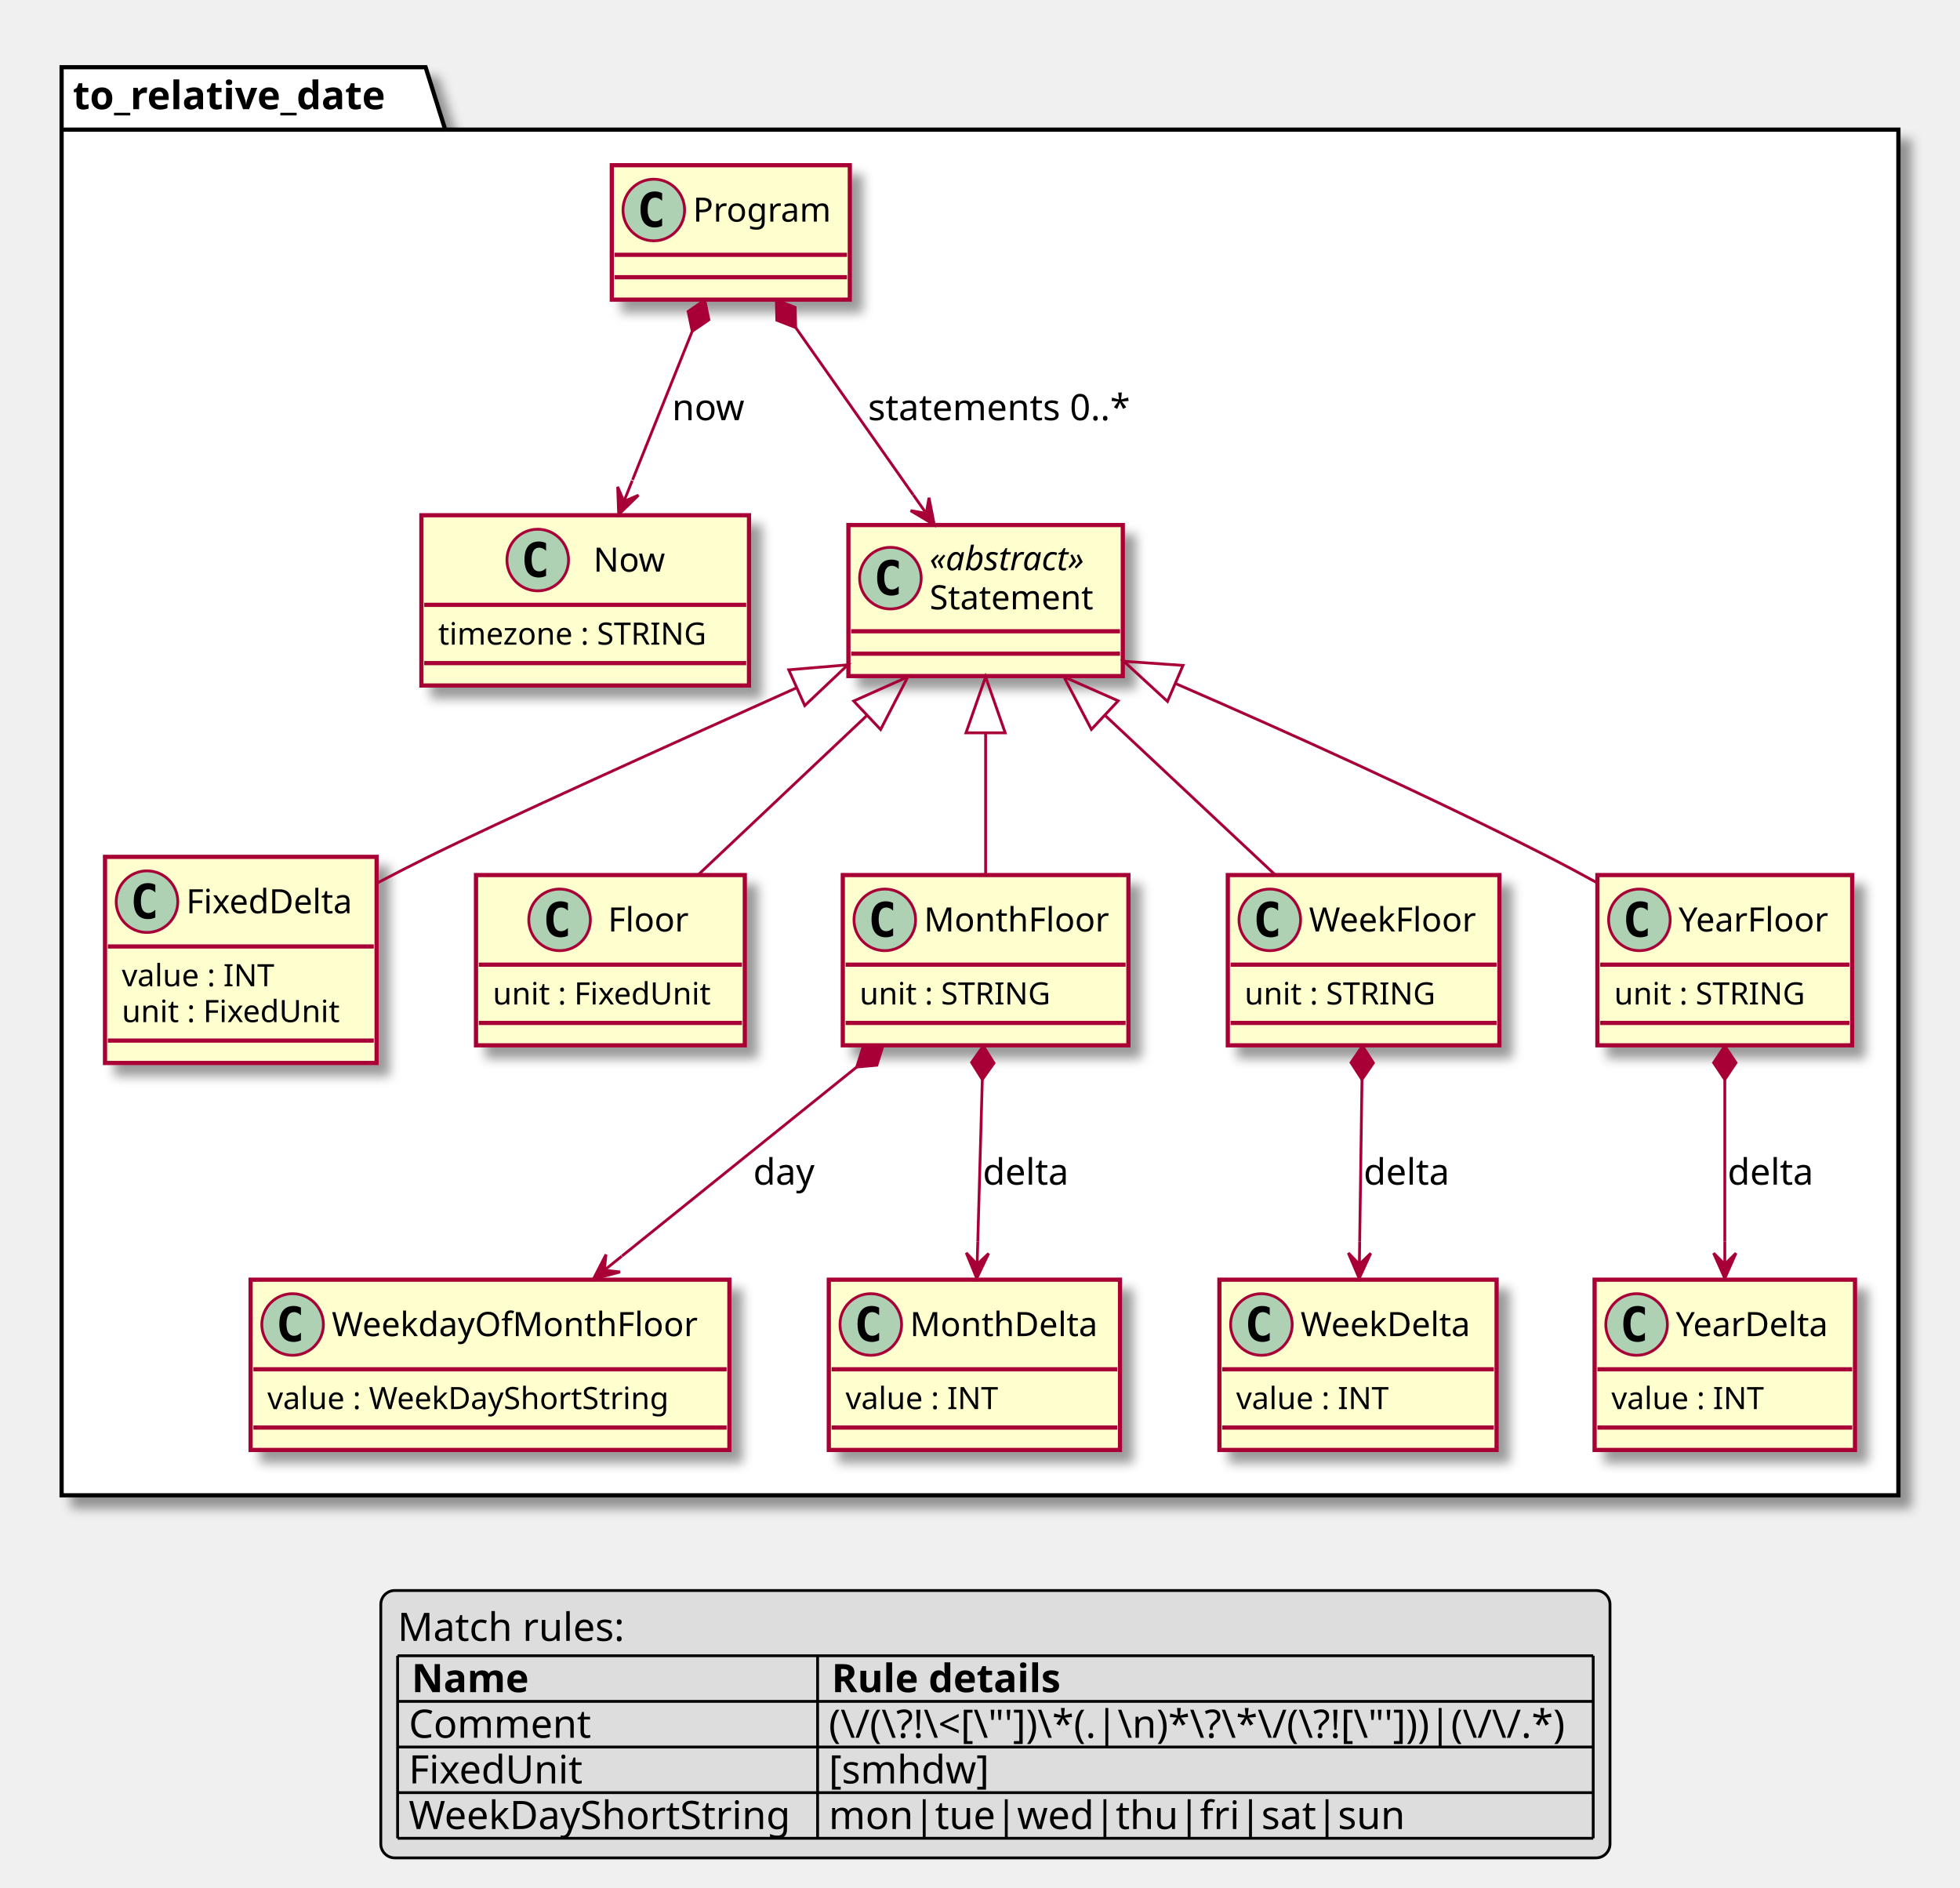
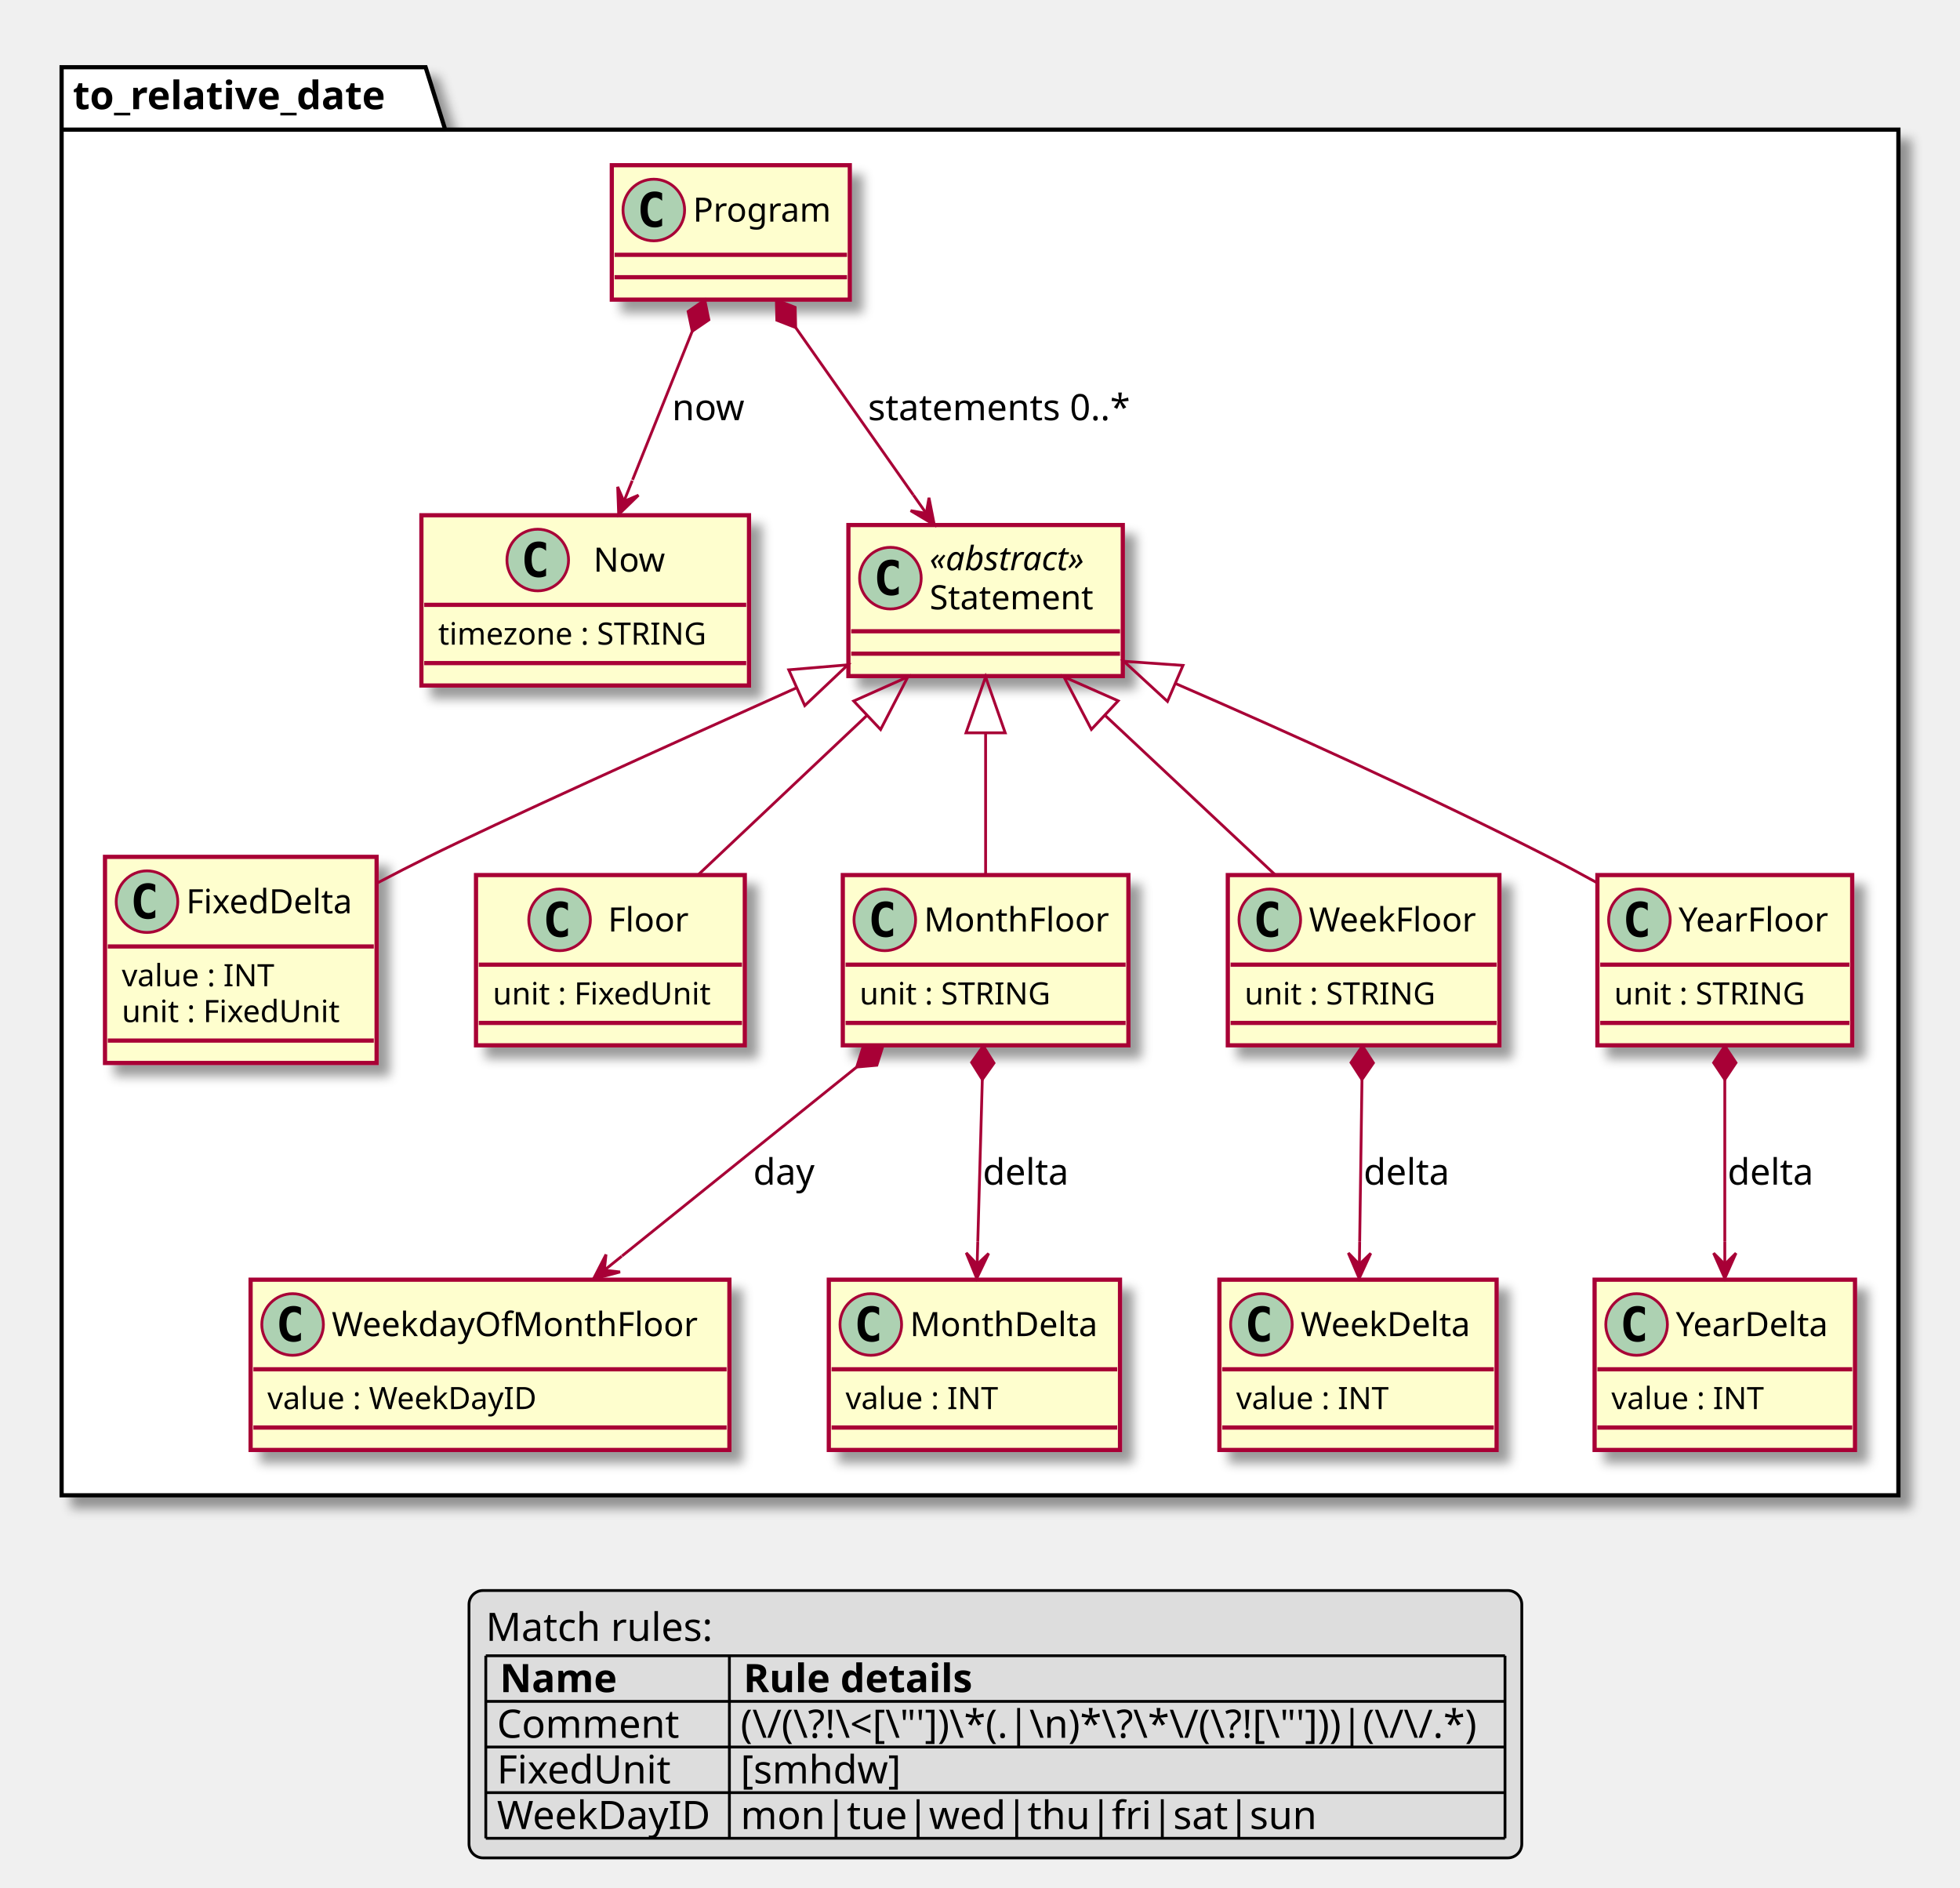
<svg xmlns="http://www.w3.org/2000/svg" contentScriptType="application/ecmascript" contentStyleType="text/css" height="674px" preserveAspectRatio="none" style="width:700px;height:674px;" version="1.1" viewBox="0 0 700 674" width="700px" zoomAndPan="magnify">
  <defs>
-     <filter height="300%" id="f4kjyq0b2dpdm" width="300%" x="-1" y="-1">
+     <filter height="300%" id="fpkx2d56gp90y" width="300%" x="-1" y="-1">
      <feGaussianBlur result="blurOut" stdDeviation="2.0" />
      <feColorMatrix in="blurOut" result="blurOut2" type="matrix" values="0 0 0 0 0 0 0 0 0 0 0 0 0 0 0 0 0 0 .4 0" />
      <feOffset dx="4.0" dy="4.0" in="blurOut2" result="blurOut3" />
      <feBlend in="SourceGraphic" in2="blurOut3" mode="normal" />
    </filter>
  </defs>
  <g>
-     <polygon fill="#FFFFFF" filter="url(#f4kjyq0b2dpdm)" points="22,24,152,24,159,46.297,678,46.297,678,534,22,534,22,24" style="stroke: #000000; stroke-width: 1.5;" />
+     <polygon fill="#FFFFFF" filter="url(#fpkx2d56gp90y)" points="22,24,152,24,159,46.297,678,46.297,678,534,22,534,22,24" style="stroke: #000000; stroke-width: 1.5;" />
    <line style="stroke: #000000; stroke-width: 1.5;" x1="22" x2="159" y1="46.297" y2="46.297" />
    <text fill="#000000" font-family="sans-serif" font-size="14" font-weight="bold" lengthAdjust="spacingAndGlyphs" textLength="124" x="26" y="38.995">to_relative_date</text>
-     <rect fill="#FEFECE" filter="url(#f4kjyq0b2dpdm)" height="48" id="to_relative_date.Program" style="stroke: #A80036; stroke-width: 1.5;" width="85" x="218.5" y="59" />
+     <rect fill="#FEFECE" filter="url(#fpkx2d56gp90y)" height="48" id="to_relative_date.Program" style="stroke: #A80036; stroke-width: 1.5;" width="85" x="218.5" y="59" />
    <ellipse cx="233.5" cy="75" fill="#ADD1B2" rx="11" ry="11" style="stroke: #A80036; stroke-width: 1.0;" />
    <path d="M236.469,80.641 Q235.891,80.938 235.25,81.078 Q234.609,81.234 233.906,81.234 Q231.406,81.234 230.078,79.594 Q228.766,77.938 228.766,74.812 Q228.766,71.688 230.078,70.031 Q231.406,68.375 233.906,68.375 Q234.609,68.375 235.25,68.531 Q235.906,68.688 236.469,68.984 L236.469,71.703 Q235.844,71.125 235.25,70.859 Q234.656,70.578 234.031,70.578 Q232.688,70.578 232,71.656 Q231.312,72.719 231.312,74.812 Q231.312,76.906 232,77.984 Q232.688,79.047 234.031,79.047 Q234.656,79.047 235.25,78.781 Q235.844,78.5 236.469,77.922 L236.469,80.641 Z " />
    <text fill="#000000" font-family="sans-serif" font-size="12" lengthAdjust="spacingAndGlyphs" textLength="53" x="247.5" y="79.154">Program</text>
    <line style="stroke: #A80036; stroke-width: 1.5;" x1="219.5" x2="302.5" y1="91" y2="91" />
    <line style="stroke: #A80036; stroke-width: 1.5;" x1="219.5" x2="302.5" y1="99" y2="99" />
-     <rect fill="#FEFECE" filter="url(#f4kjyq0b2dpdm)" height="60.805" id="to_relative_date.Now" style="stroke: #A80036; stroke-width: 1.5;" width="117" x="150.5" y="184" />
+     <rect fill="#FEFECE" filter="url(#fpkx2d56gp90y)" height="60.805" id="to_relative_date.Now" style="stroke: #A80036; stroke-width: 1.5;" width="117" x="150.5" y="184" />
    <ellipse cx="192.05" cy="200" fill="#ADD1B2" rx="11" ry="11" style="stroke: #A80036; stroke-width: 1.0;" />
    <path d="M195.019,205.641 Q194.441,205.938 193.8,206.078 Q193.159,206.234 192.456,206.234 Q189.956,206.234 188.628,204.594 Q187.316,202.938 187.316,199.812 Q187.316,196.688 188.628,195.031 Q189.956,193.375 192.456,193.375 Q193.159,193.375 193.8,193.531 Q194.456,193.688 195.019,193.984 L195.019,196.703 Q194.394,196.125 193.8,195.859 Q193.206,195.578 192.581,195.578 Q191.238,195.578 190.55,196.656 Q189.863,197.719 189.863,199.812 Q189.863,201.906 190.55,202.984 Q191.238,204.047 192.581,204.047 Q193.206,204.047 193.8,203.781 Q194.394,203.5 195.019,202.922 L195.019,205.641 Z " />
    <text fill="#000000" font-family="sans-serif" font-size="12" lengthAdjust="spacingAndGlyphs" textLength="26" x="211.95" y="204.154">Now</text>
    <line style="stroke: #A80036; stroke-width: 1.5;" x1="151.5" x2="266.5" y1="216" y2="216" />
    <text fill="#000000" font-family="sans-serif" font-size="11" lengthAdjust="spacingAndGlyphs" textLength="105" x="156.5" y="230.21">timezone : STRING</text>
    <line style="stroke: #A80036; stroke-width: 1.5;" x1="151.5" x2="266.5" y1="236.805" y2="236.805" />
-     <rect fill="#FEFECE" filter="url(#f4kjyq0b2dpdm)" height="53.938" id="to_relative_date.Statement" style="stroke: #A80036; stroke-width: 1.5;" width="98" x="303" y="187.5" />
+     <rect fill="#FEFECE" filter="url(#fpkx2d56gp90y)" height="53.938" id="to_relative_date.Statement" style="stroke: #A80036; stroke-width: 1.5;" width="98" x="303" y="187.5" />
    <ellipse cx="318" cy="206.469" fill="#ADD1B2" rx="11" ry="11" style="stroke: #A80036; stroke-width: 1.0;" />
    <path d="M320.969,212.109 Q320.391,212.406 319.75,212.547 Q319.109,212.703 318.406,212.703 Q315.906,212.703 314.578,211.062 Q313.266,209.406 313.266,206.281 Q313.266,203.156 314.578,201.5 Q315.906,199.844 318.406,199.844 Q319.109,199.844 319.75,200 Q320.406,200.156 320.969,200.453 L320.969,203.172 Q320.344,202.594 319.75,202.328 Q319.156,202.047 318.531,202.047 Q317.188,202.047 316.5,203.125 Q315.812,204.188 315.812,206.281 Q315.812,208.375 316.5,209.453 Q317.188,210.516 318.531,210.516 Q319.156,210.516 319.75,210.25 Q320.344,209.969 320.969,209.391 L320.969,212.109 Z " />
    <text fill="#000000" font-family="sans-serif" font-size="12" font-style="italic" lengthAdjust="spacingAndGlyphs" textLength="66" x="332" y="203.639">«abstract»</text>
    <text fill="#000000" font-family="sans-serif" font-size="12" lengthAdjust="spacingAndGlyphs" textLength="66" x="332" y="217.607">Statement</text>
    <line style="stroke: #A80036; stroke-width: 1.5;" x1="304" x2="400" y1="225.438" y2="225.438" />
    <line style="stroke: #A80036; stroke-width: 1.5;" x1="304" x2="400" y1="233.438" y2="233.438" />
-     <rect fill="#FEFECE" filter="url(#f4kjyq0b2dpdm)" height="73.609" id="to_relative_date.FixedDelta" style="stroke: #A80036; stroke-width: 1.5;" width="97" x="37.5" y="306" />
+     <rect fill="#FEFECE" filter="url(#fpkx2d56gp90y)" height="73.609" id="to_relative_date.FixedDelta" style="stroke: #A80036; stroke-width: 1.5;" width="97" x="37.5" y="306" />
    <ellipse cx="52.5" cy="322" fill="#ADD1B2" rx="11" ry="11" style="stroke: #A80036; stroke-width: 1.0;" />
    <path d="M55.469,327.641 Q54.891,327.938 54.25,328.078 Q53.609,328.234 52.906,328.234 Q50.406,328.234 49.078,326.594 Q47.766,324.938 47.766,321.812 Q47.766,318.688 49.078,317.031 Q50.406,315.375 52.906,315.375 Q53.609,315.375 54.25,315.531 Q54.906,315.688 55.469,315.984 L55.469,318.703 Q54.844,318.125 54.25,317.859 Q53.656,317.578 53.031,317.578 Q51.688,317.578 51,318.656 Q50.312,319.719 50.312,321.812 Q50.312,323.906 51,324.984 Q51.688,326.047 53.031,326.047 Q53.656,326.047 54.25,325.781 Q54.844,325.5 55.469,324.922 L55.469,327.641 Z " />
    <text fill="#000000" font-family="sans-serif" font-size="12" lengthAdjust="spacingAndGlyphs" textLength="65" x="66.5" y="326.154">FixedDelta</text>
    <line style="stroke: #A80036; stroke-width: 1.5;" x1="38.5" x2="133.5" y1="338" y2="338" />
    <text fill="#000000" font-family="sans-serif" font-size="11" lengthAdjust="spacingAndGlyphs" textLength="60" x="43.5" y="352.21">value : INT</text>
    <text fill="#000000" font-family="sans-serif" font-size="11" lengthAdjust="spacingAndGlyphs" textLength="84" x="43.5" y="365.015">unit : FixedUnit</text>
    <line style="stroke: #A80036; stroke-width: 1.5;" x1="38.5" x2="133.5" y1="371.609" y2="371.609" />
-     <rect fill="#FEFECE" filter="url(#f4kjyq0b2dpdm)" height="60.805" id="to_relative_date.Floor" style="stroke: #A80036; stroke-width: 1.5;" width="96" x="170" y="312.5" />
+     <rect fill="#FEFECE" filter="url(#fpkx2d56gp90y)" height="60.805" id="to_relative_date.Floor" style="stroke: #A80036; stroke-width: 1.5;" width="96" x="170" y="312.5" />
    <ellipse cx="199.85" cy="328.5" fill="#ADD1B2" rx="11" ry="11" style="stroke: #A80036; stroke-width: 1.0;" />
    <path d="M202.819,334.141 Q202.241,334.438 201.6,334.578 Q200.959,334.734 200.256,334.734 Q197.756,334.734 196.428,333.094 Q195.116,331.438 195.116,328.312 Q195.116,325.188 196.428,323.531 Q197.756,321.875 200.256,321.875 Q200.959,321.875 201.6,322.031 Q202.256,322.188 202.819,322.484 L202.819,325.203 Q202.194,324.625 201.6,324.359 Q201.006,324.078 200.381,324.078 Q199.037,324.078 198.35,325.156 Q197.662,326.219 197.662,328.312 Q197.662,330.406 198.35,331.484 Q199.037,332.547 200.381,332.547 Q201.006,332.547 201.6,332.281 Q202.194,332 202.819,331.422 L202.819,334.141 Z " />
    <text fill="#000000" font-family="sans-serif" font-size="12" lengthAdjust="spacingAndGlyphs" textLength="31" x="217.15" y="332.654">Floor</text>
    <line style="stroke: #A80036; stroke-width: 1.5;" x1="171" x2="265" y1="344.5" y2="344.5" />
    <text fill="#000000" font-family="sans-serif" font-size="11" lengthAdjust="spacingAndGlyphs" textLength="84" x="176" y="358.71">unit : FixedUnit</text>
    <line style="stroke: #A80036; stroke-width: 1.5;" x1="171" x2="265" y1="365.305" y2="365.305" />
-     <rect fill="#FEFECE" filter="url(#f4kjyq0b2dpdm)" height="60.805" id="to_relative_date.WeekdayOfMonthFloor" style="stroke: #A80036; stroke-width: 1.5;" width="171" x="89.5" y="457" />
+     <rect fill="#FEFECE" filter="url(#fpkx2d56gp90y)" height="60.805" id="to_relative_date.WeekdayOfMonthFloor" style="stroke: #A80036; stroke-width: 1.5;" width="171" x="89.5" y="457" />
    <ellipse cx="104.5" cy="473" fill="#ADD1B2" rx="11" ry="11" style="stroke: #A80036; stroke-width: 1.0;" />
    <path d="M107.469,478.641 Q106.891,478.938 106.25,479.078 Q105.609,479.234 104.906,479.234 Q102.406,479.234 101.078,477.594 Q99.766,475.938 99.766,472.812 Q99.766,469.688 101.078,468.031 Q102.406,466.375 104.906,466.375 Q105.609,466.375 106.25,466.531 Q106.906,466.688 107.469,466.984 L107.469,469.703 Q106.844,469.125 106.25,468.859 Q105.656,468.578 105.031,468.578 Q103.688,468.578 103,469.656 Q102.312,470.719 102.312,472.812 Q102.312,474.906 103,475.984 Q103.688,477.047 105.031,477.047 Q105.656,477.047 106.25,476.781 Q106.844,476.5 107.469,475.922 L107.469,478.641 Z " />
    <text fill="#000000" font-family="sans-serif" font-size="12" lengthAdjust="spacingAndGlyphs" textLength="139" x="118.5" y="477.154">WeekdayOfMonthFloor</text>
    <line style="stroke: #A80036; stroke-width: 1.5;" x1="90.5" x2="259.5" y1="489" y2="489" />
-     <text fill="#000000" font-family="sans-serif" font-size="11" lengthAdjust="spacingAndGlyphs" textLength="157" x="95.5" y="503.21">value : WeekDayShortString</text>
+     <text fill="#000000" font-family="sans-serif" font-size="11" lengthAdjust="spacingAndGlyphs" textLength="103" x="95.5" y="503.21">value : WeekDayID</text>
    <line style="stroke: #A80036; stroke-width: 1.5;" x1="90.5" x2="259.5" y1="509.805" y2="509.805" />
-     <rect fill="#FEFECE" filter="url(#f4kjyq0b2dpdm)" height="60.805" id="to_relative_date.MonthDelta" style="stroke: #A80036; stroke-width: 1.5;" width="104" x="296" y="457" />
+     <rect fill="#FEFECE" filter="url(#fpkx2d56gp90y)" height="60.805" id="to_relative_date.MonthDelta" style="stroke: #A80036; stroke-width: 1.5;" width="104" x="296" y="457" />
    <ellipse cx="311" cy="473" fill="#ADD1B2" rx="11" ry="11" style="stroke: #A80036; stroke-width: 1.0;" />
    <path d="M313.969,478.641 Q313.391,478.938 312.75,479.078 Q312.109,479.234 311.406,479.234 Q308.906,479.234 307.578,477.594 Q306.266,475.938 306.266,472.812 Q306.266,469.688 307.578,468.031 Q308.906,466.375 311.406,466.375 Q312.109,466.375 312.75,466.531 Q313.406,466.688 313.969,466.984 L313.969,469.703 Q313.344,469.125 312.75,468.859 Q312.156,468.578 311.531,468.578 Q310.188,468.578 309.5,469.656 Q308.812,470.719 308.812,472.812 Q308.812,474.906 309.5,475.984 Q310.188,477.047 311.531,477.047 Q312.156,477.047 312.75,476.781 Q313.344,476.5 313.969,475.922 L313.969,478.641 Z " />
    <text fill="#000000" font-family="sans-serif" font-size="12" lengthAdjust="spacingAndGlyphs" textLength="72" x="325" y="477.154">MonthDelta</text>
    <line style="stroke: #A80036; stroke-width: 1.5;" x1="297" x2="399" y1="489" y2="489" />
    <text fill="#000000" font-family="sans-serif" font-size="11" lengthAdjust="spacingAndGlyphs" textLength="60" x="302" y="503.21">value : INT</text>
    <line style="stroke: #A80036; stroke-width: 1.5;" x1="297" x2="399" y1="509.805" y2="509.805" />
-     <rect fill="#FEFECE" filter="url(#f4kjyq0b2dpdm)" height="60.805" id="to_relative_date.MonthFloor" style="stroke: #A80036; stroke-width: 1.5;" width="102" x="301" y="312.5" />
+     <rect fill="#FEFECE" filter="url(#fpkx2d56gp90y)" height="60.805" id="to_relative_date.MonthFloor" style="stroke: #A80036; stroke-width: 1.5;" width="102" x="301" y="312.5" />
    <ellipse cx="316" cy="328.5" fill="#ADD1B2" rx="11" ry="11" style="stroke: #A80036; stroke-width: 1.0;" />
    <path d="M318.969,334.141 Q318.391,334.438 317.75,334.578 Q317.109,334.734 316.406,334.734 Q313.906,334.734 312.578,333.094 Q311.266,331.438 311.266,328.312 Q311.266,325.188 312.578,323.531 Q313.906,321.875 316.406,321.875 Q317.109,321.875 317.75,322.031 Q318.406,322.188 318.969,322.484 L318.969,325.203 Q318.344,324.625 317.75,324.359 Q317.156,324.078 316.531,324.078 Q315.188,324.078 314.5,325.156 Q313.812,326.219 313.812,328.312 Q313.812,330.406 314.5,331.484 Q315.188,332.547 316.531,332.547 Q317.156,332.547 317.75,332.281 Q318.344,332 318.969,331.422 L318.969,334.141 Z " />
    <text fill="#000000" font-family="sans-serif" font-size="12" lengthAdjust="spacingAndGlyphs" textLength="70" x="330" y="332.654">MonthFloor</text>
    <line style="stroke: #A80036; stroke-width: 1.5;" x1="302" x2="402" y1="344.5" y2="344.5" />
    <text fill="#000000" font-family="sans-serif" font-size="11" lengthAdjust="spacingAndGlyphs" textLength="75" x="307" y="358.71">unit : STRING</text>
    <line style="stroke: #A80036; stroke-width: 1.5;" x1="302" x2="402" y1="365.305" y2="365.305" />
-     <rect fill="#FEFECE" filter="url(#f4kjyq0b2dpdm)" height="60.805" id="to_relative_date.WeekDelta" style="stroke: #A80036; stroke-width: 1.5;" width="99" x="435.5" y="457" />
+     <rect fill="#FEFECE" filter="url(#fpkx2d56gp90y)" height="60.805" id="to_relative_date.WeekDelta" style="stroke: #A80036; stroke-width: 1.5;" width="99" x="435.5" y="457" />
    <ellipse cx="450.5" cy="473" fill="#ADD1B2" rx="11" ry="11" style="stroke: #A80036; stroke-width: 1.0;" />
    <path d="M453.469,478.641 Q452.891,478.938 452.25,479.078 Q451.609,479.234 450.906,479.234 Q448.406,479.234 447.078,477.594 Q445.766,475.938 445.766,472.812 Q445.766,469.688 447.078,468.031 Q448.406,466.375 450.906,466.375 Q451.609,466.375 452.25,466.531 Q452.906,466.688 453.469,466.984 L453.469,469.703 Q452.844,469.125 452.25,468.859 Q451.656,468.578 451.031,468.578 Q449.688,468.578 449,469.656 Q448.312,470.719 448.312,472.812 Q448.312,474.906 449,475.984 Q449.688,477.047 451.031,477.047 Q451.656,477.047 452.25,476.781 Q452.844,476.5 453.469,475.922 L453.469,478.641 Z " />
    <text fill="#000000" font-family="sans-serif" font-size="12" lengthAdjust="spacingAndGlyphs" textLength="67" x="464.5" y="477.154">WeekDelta</text>
    <line style="stroke: #A80036; stroke-width: 1.5;" x1="436.5" x2="533.5" y1="489" y2="489" />
    <text fill="#000000" font-family="sans-serif" font-size="11" lengthAdjust="spacingAndGlyphs" textLength="60" x="441.5" y="503.21">value : INT</text>
    <line style="stroke: #A80036; stroke-width: 1.5;" x1="436.5" x2="533.5" y1="509.805" y2="509.805" />
-     <rect fill="#FEFECE" filter="url(#f4kjyq0b2dpdm)" height="60.805" id="to_relative_date.WeekFloor" style="stroke: #A80036; stroke-width: 1.5;" width="97" x="438.5" y="312.5" />
+     <rect fill="#FEFECE" filter="url(#fpkx2d56gp90y)" height="60.805" id="to_relative_date.WeekFloor" style="stroke: #A80036; stroke-width: 1.5;" width="97" x="438.5" y="312.5" />
    <ellipse cx="453.5" cy="328.5" fill="#ADD1B2" rx="11" ry="11" style="stroke: #A80036; stroke-width: 1.0;" />
    <path d="M456.469,334.141 Q455.891,334.438 455.25,334.578 Q454.609,334.734 453.906,334.734 Q451.406,334.734 450.078,333.094 Q448.766,331.438 448.766,328.312 Q448.766,325.188 450.078,323.531 Q451.406,321.875 453.906,321.875 Q454.609,321.875 455.25,322.031 Q455.906,322.188 456.469,322.484 L456.469,325.203 Q455.844,324.625 455.25,324.359 Q454.656,324.078 454.031,324.078 Q452.688,324.078 452,325.156 Q451.312,326.219 451.312,328.312 Q451.312,330.406 452,331.484 Q452.688,332.547 454.031,332.547 Q454.656,332.547 455.25,332.281 Q455.844,332 456.469,331.422 L456.469,334.141 Z " />
    <text fill="#000000" font-family="sans-serif" font-size="12" lengthAdjust="spacingAndGlyphs" textLength="65" x="467.5" y="332.654">WeekFloor</text>
    <line style="stroke: #A80036; stroke-width: 1.5;" x1="439.5" x2="534.5" y1="344.5" y2="344.5" />
    <text fill="#000000" font-family="sans-serif" font-size="11" lengthAdjust="spacingAndGlyphs" textLength="75" x="444.5" y="358.71">unit : STRING</text>
    <line style="stroke: #A80036; stroke-width: 1.5;" x1="439.5" x2="534.5" y1="365.305" y2="365.305" />
-     <rect fill="#FEFECE" filter="url(#f4kjyq0b2dpdm)" height="60.805" id="to_relative_date.YearDelta" style="stroke: #A80036; stroke-width: 1.5;" width="93" x="569.5" y="457" />
+     <rect fill="#FEFECE" filter="url(#fpkx2d56gp90y)" height="60.805" id="to_relative_date.YearDelta" style="stroke: #A80036; stroke-width: 1.5;" width="93" x="569.5" y="457" />
    <ellipse cx="584.5" cy="473" fill="#ADD1B2" rx="11" ry="11" style="stroke: #A80036; stroke-width: 1.0;" />
    <path d="M587.469,478.641 Q586.891,478.938 586.25,479.078 Q585.609,479.234 584.906,479.234 Q582.406,479.234 581.078,477.594 Q579.766,475.938 579.766,472.812 Q579.766,469.688 581.078,468.031 Q582.406,466.375 584.906,466.375 Q585.609,466.375 586.25,466.531 Q586.906,466.688 587.469,466.984 L587.469,469.703 Q586.844,469.125 586.25,468.859 Q585.656,468.578 585.031,468.578 Q583.688,468.578 583,469.656 Q582.312,470.719 582.312,472.812 Q582.312,474.906 583,475.984 Q583.688,477.047 585.031,477.047 Q585.656,477.047 586.25,476.781 Q586.844,476.5 587.469,475.922 L587.469,478.641 Z " />
    <text fill="#000000" font-family="sans-serif" font-size="12" lengthAdjust="spacingAndGlyphs" textLength="61" x="598.5" y="477.154">YearDelta</text>
    <line style="stroke: #A80036; stroke-width: 1.5;" x1="570.5" x2="661.5" y1="489" y2="489" />
    <text fill="#000000" font-family="sans-serif" font-size="11" lengthAdjust="spacingAndGlyphs" textLength="60" x="575.5" y="503.21">value : INT</text>
    <line style="stroke: #A80036; stroke-width: 1.5;" x1="570.5" x2="661.5" y1="509.805" y2="509.805" />
-     <rect fill="#FEFECE" filter="url(#f4kjyq0b2dpdm)" height="60.805" id="to_relative_date.YearFloor" style="stroke: #A80036; stroke-width: 1.5;" width="91" x="570.5" y="312.5" />
+     <rect fill="#FEFECE" filter="url(#fpkx2d56gp90y)" height="60.805" id="to_relative_date.YearFloor" style="stroke: #A80036; stroke-width: 1.5;" width="91" x="570.5" y="312.5" />
    <ellipse cx="585.5" cy="328.5" fill="#ADD1B2" rx="11" ry="11" style="stroke: #A80036; stroke-width: 1.0;" />
    <path d="M588.469,334.141 Q587.891,334.438 587.25,334.578 Q586.609,334.734 585.906,334.734 Q583.406,334.734 582.078,333.094 Q580.766,331.438 580.766,328.312 Q580.766,325.188 582.078,323.531 Q583.406,321.875 585.906,321.875 Q586.609,321.875 587.25,322.031 Q587.906,322.188 588.469,322.484 L588.469,325.203 Q587.844,324.625 587.25,324.359 Q586.656,324.078 586.031,324.078 Q584.688,324.078 584,325.156 Q583.312,326.219 583.312,328.312 Q583.312,330.406 584,331.484 Q584.688,332.547 586.031,332.547 Q586.656,332.547 587.25,332.281 Q587.844,332 588.469,331.422 L588.469,334.141 Z " />
    <text fill="#000000" font-family="sans-serif" font-size="12" lengthAdjust="spacingAndGlyphs" textLength="59" x="599.5" y="332.654">YearFloor</text>
    <line style="stroke: #A80036; stroke-width: 1.5;" x1="571.5" x2="660.5" y1="344.5" y2="344.5" />
    <text fill="#000000" font-family="sans-serif" font-size="11" lengthAdjust="spacingAndGlyphs" textLength="75" x="576.5" y="358.71">unit : STRING</text>
    <line style="stroke: #A80036; stroke-width: 1.5;" x1="571.5" x2="660.5" y1="365.305" y2="365.305" />
    <path d="M247.227,118.285 C247.227,118.285 232.67,154.55 225.91,171.38 " fill="none" id="to_relative_date.Program-to_relative_date.Now" style="stroke: #A80036; stroke-width: 1.0;" />
    <polygon fill="#A80036" points="220.96,183.71,228.023,176.846,222.822,179.07,220.599,173.868,220.96,183.71" style="stroke: #A80036; stroke-width: 1.0;" />
    <line style="stroke: #A80036; stroke-width: 1.0;" x1="222.822" x2="225.805" y1="179.07" y2="171.645" />
    <polygon fill="#A80036" points="251.7,107.15,245.752,111.227,247.227,118.285,253.175,114.209,251.7,107.15" style="stroke: #A80036; stroke-width: 1.0;" />
    <text fill="#000000" font-family="sans-serif" font-size="13" lengthAdjust="spacingAndGlyphs" textLength="25" x="240" y="150.067">now</text>
    <path d="M284.165,116.972 C284.165,116.972 313.18,158.26 326.18,176.76 " fill="none" id="to_relative_date.Program-to_relative_date.Statement" style="stroke: #A80036; stroke-width: 1.0;" />
    <polygon fill="#A80036" points="333.68,187.43,331.777,177.767,330.805,183.339,325.232,182.368,333.68,187.43" style="stroke: #A80036; stroke-width: 1.0;" />
    <line style="stroke: #A80036; stroke-width: 1.0;" x1="330.805" x2="326.21" y1="183.339" y2="176.795" />
    <polygon fill="#A80036" points="277.27,107.15,277.444,114.359,284.165,116.972,283.991,109.763,277.27,107.15" style="stroke: #A80036; stroke-width: 1.0;" />
    <text fill="#000000" font-family="sans-serif" font-size="13" lengthAdjust="spacingAndGlyphs" textLength="101" x="310" y="150.067">statements 0..*</text>
    <path d="M352,261.75 C352,278.62 352,297.23 352,312.28 " fill="none" id="to_relative_date.Statement&lt;-to_relative_date.MonthFloor" style="stroke: #A80036; stroke-width: 1.0;" />
    <polygon fill="none" points="345,261.71,352,241.71,359,261.71,345,261.71" style="stroke: #A80036; stroke-width: 1.0;" />
    <path d="M394.85,255.65 C414.44,274.01 437.26,295.39 455.28,312.28 " fill="none" id="to_relative_date.Statement&lt;-to_relative_date.WeekFloor" style="stroke: #A80036; stroke-width: 1.0;" />
    <polygon fill="none" points="389.78,260.49,379.97,241.71,399.35,250.28,389.78,260.49" style="stroke: #A80036; stroke-width: 1.0;" />
    <path d="M419.99,244.17 C459.29,261.23 509.43,283.81 553,306 C558.61,308.86 564.44,311.97 570.17,315.14 " fill="none" id="to_relative_date.Statement&lt;-to_relative_date.YearFloor" style="stroke: #A80036; stroke-width: 1.0;" />
    <polygon fill="none" points="416.96,250.49,401.36,236.15,422.5,237.63,416.96,250.49" style="stroke: #A80036; stroke-width: 1.0;" />
    <path d="M284.26,245.73 C236.68,267.08 177.34,293.94 153,306 C147.08,308.93 140.92,312.09 134.84,315.28 " fill="none" id="to_relative_date.Statement&lt;-to_relative_date.FixedDelta" style="stroke: #A80036; stroke-width: 1.0;" />
    <polygon fill="none" points="281.7,239.21,302.81,237.42,287.42,251.98,281.7,239.21" style="stroke: #A80036; stroke-width: 1.0;" />
    <path d="M309.47,255.65 C290.02,274.01 267.38,295.39 249.49,312.28 " fill="none" id="to_relative_date.Statement&lt;-to_relative_date.Floor" style="stroke: #A80036; stroke-width: 1.0;" />
    <polygon fill="none" points="304.89,250.35,324.24,241.71,314.5,260.53,304.89,250.35" style="stroke: #A80036; stroke-width: 1.0;" />
    <path d="M350.827,385.525 C350.827,385.525 349.71,425.52 349.21,443.46 " fill="none" id="to_relative_date.MonthFloor-to_relative_date.MonthDelta" style="stroke: #A80036; stroke-width: 1.0;" />
    <polygon fill="#A80036" points="348.84,456.52,353.086,447.633,348.978,451.522,345.089,447.413,348.84,456.52" style="stroke: #A80036; stroke-width: 1.0;" />
    <line style="stroke: #A80036; stroke-width: 1.0;" x1="348.978" x2="349.205" y1="451.522" y2="443.525" />
    <polygon fill="#A80036" points="351.17,373.53,347,379.413,350.827,385.525,354.997,379.642,351.17,373.53" style="stroke: #A80036; stroke-width: 1.0;" />
    <text fill="#000000" font-family="sans-serif" font-size="13" lengthAdjust="spacingAndGlyphs" textLength="32" x="351" y="423.067">delta</text>
    <path d="M305.978,381.049 C305.978,381.049 247.78,427.91 222.15,448.54 " fill="none" id="to_relative_date.MonthFloor-to_relative_date.WeekdayOfMonthFloor" style="stroke: #A80036; stroke-width: 1.0;" />
    <polygon fill="#A80036" points="211.93,456.77,221.448,454.24,215.824,453.634,216.43,448.01,211.93,456.77" style="stroke: #A80036; stroke-width: 1.0;" />
    <line style="stroke: #A80036; stroke-width: 1.0;" x1="215.824" x2="222.055" y1="453.634" y2="448.615" />
    <polygon fill="#A80036" points="315.33,373.53,308.147,374.172,305.978,381.049,313.16,380.407,315.33,373.53" style="stroke: #A80036; stroke-width: 1.0;" />
    <text fill="#000000" font-family="sans-serif" font-size="13" lengthAdjust="spacingAndGlyphs" textLength="23" x="269" y="423.067">day</text>
    <path d="M486.419,385.529 C486.419,385.529 485.86,425.52 485.6,443.46 " fill="none" id="to_relative_date.WeekFloor-to_relative_date.WeekDelta" style="stroke: #A80036; stroke-width: 1.0;" />
    <polygon fill="#A80036" points="485.42,456.52,489.548,447.578,485.491,451.521,481.549,447.464,485.42,456.52" style="stroke: #A80036; stroke-width: 1.0;" />
    <line style="stroke: #A80036; stroke-width: 1.0;" x1="485.491" x2="485.6" y1="451.521" y2="443.525" />
    <polygon fill="#A80036" points="486.59,373.53,482.505,379.472,486.419,385.529,490.504,379.587,486.59,373.53" style="stroke: #A80036; stroke-width: 1.0;" />
    <text fill="#000000" font-family="sans-serif" font-size="13" lengthAdjust="spacingAndGlyphs" textLength="32" x="487" y="423.067">delta</text>
    <path d="M616,385.53 C616,385.53 616,425.52 616,443.46 " fill="none" id="to_relative_date.YearFloor-to_relative_date.YearDelta" style="stroke: #A80036; stroke-width: 1.0;" />
    <polygon fill="#A80036" points="616,456.52,620,447.52,616,451.52,612,447.52,616,456.52" style="stroke: #A80036; stroke-width: 1.0;" />
    <line style="stroke: #A80036; stroke-width: 1.0;" x1="616" x2="616" y1="451.52" y2="443.52" />
    <polygon fill="#A80036" points="616,373.53,612,379.53,616,385.53,620,379.53,616,373.53" style="stroke: #A80036; stroke-width: 1.0;" />
    <text fill="#000000" font-family="sans-serif" font-size="13" lengthAdjust="spacingAndGlyphs" textLength="32" x="617" y="423.067">delta</text>
-     <rect fill="#DDDDDD" height="95.484" rx="5" ry="5" style="stroke: #000000; stroke-width: 1.0;" width="439" x="136" y="568" />
-     <text fill="#000000" font-family="sans-serif" font-size="14" lengthAdjust="spacingAndGlyphs" textLength="85" x="142" y="585.995">Match rules:</text>
-     <text fill="#000000" font-family="sans-serif" font-size="14" font-weight="bold" lengthAdjust="spacingAndGlyphs" textLength="44" x="147" y="604.292">Name</text>
-     <text fill="#000000" font-family="sans-serif" font-size="14" font-weight="bold" lengthAdjust="spacingAndGlyphs" textLength="91" x="297" y="604.292">Rule details</text>
-     <text fill="#000000" font-family="sans-serif" font-size="14" lengthAdjust="spacingAndGlyphs" textLength="68" x="146" y="620.589">Comment</text>
-     <text fill="#000000" font-family="sans-serif" font-size="14" lengthAdjust="spacingAndGlyphs" textLength="269" x="296" y="620.589">(\/(\?!\&lt;[\"'])\*(.|\n)*\?\*\/(\?![\"']))|(\/\/.*)</text>
-     <text fill="#000000" font-family="sans-serif" font-size="14" lengthAdjust="spacingAndGlyphs" textLength="63" x="146" y="636.886">FixedUnit</text>
-     <text fill="#000000" font-family="sans-serif" font-size="14" lengthAdjust="spacingAndGlyphs" textLength="60" x="296" y="636.886">[smhdw]</text>
-     <text fill="#000000" font-family="sans-serif" font-size="14" lengthAdjust="spacingAndGlyphs" textLength="142" x="146" y="653.183">WeekDayShortString</text>
-     <text fill="#000000" font-family="sans-serif" font-size="14" lengthAdjust="spacingAndGlyphs" textLength="195" x="296" y="653.183">mon|tue|wed|thu|fri|sat|sun</text>
-     <line style="stroke: #000000; stroke-width: 1.0;" x1="142" x2="569" y1="591.297" y2="591.297" />
-     <line style="stroke: #000000; stroke-width: 1.0;" x1="142" x2="569" y1="607.594" y2="607.594" />
-     <line style="stroke: #000000; stroke-width: 1.0;" x1="142" x2="569" y1="623.891" y2="623.891" />
-     <line style="stroke: #000000; stroke-width: 1.0;" x1="142" x2="569" y1="640.188" y2="640.188" />
-     <line style="stroke: #000000; stroke-width: 1.0;" x1="142" x2="569" y1="656.484" y2="656.484" />
-     <line style="stroke: #000000; stroke-width: 1.0;" x1="142" x2="142" y1="591.297" y2="656.484" />
-     <line style="stroke: #000000; stroke-width: 1.0;" x1="292" x2="292" y1="591.297" y2="656.484" />
-     <line style="stroke: #000000; stroke-width: 1.0;" x1="569" x2="569" y1="591.297" y2="656.484" />
+     <rect fill="#DDDDDD" height="95.484" rx="5" ry="5" style="stroke: #000000; stroke-width: 1.0;" width="376" x="167.5" y="568" />
+     <text fill="#000000" font-family="sans-serif" font-size="14" lengthAdjust="spacingAndGlyphs" textLength="85" x="173.5" y="585.995">Match rules:</text>
+     <text fill="#000000" font-family="sans-serif" font-size="14" font-weight="bold" lengthAdjust="spacingAndGlyphs" textLength="44" x="178.5" y="604.292">Name</text>
+     <text fill="#000000" font-family="sans-serif" font-size="14" font-weight="bold" lengthAdjust="spacingAndGlyphs" textLength="91" x="265.5" y="604.292">Rule details</text>
+     <text fill="#000000" font-family="sans-serif" font-size="14" lengthAdjust="spacingAndGlyphs" textLength="68" x="177.5" y="620.589">Comment</text>
+     <text fill="#000000" font-family="sans-serif" font-size="14" lengthAdjust="spacingAndGlyphs" textLength="269" x="264.5" y="620.589">(\/(\?!\&lt;[\"'])\*(.|\n)*\?\*\/(\?![\"']))|(\/\/.*)</text>
+     <text fill="#000000" font-family="sans-serif" font-size="14" lengthAdjust="spacingAndGlyphs" textLength="63" x="177.5" y="636.886">FixedUnit</text>
+     <text fill="#000000" font-family="sans-serif" font-size="14" lengthAdjust="spacingAndGlyphs" textLength="60" x="264.5" y="636.886">[smhdw]</text>
+     <text fill="#000000" font-family="sans-serif" font-size="14" lengthAdjust="spacingAndGlyphs" textLength="79" x="177.5" y="653.183">WeekDayID</text>
+     <text fill="#000000" font-family="sans-serif" font-size="14" lengthAdjust="spacingAndGlyphs" textLength="195" x="264.5" y="653.183">mon|tue|wed|thu|fri|sat|sun</text>
+     <line style="stroke: #000000; stroke-width: 1.0;" x1="173.5" x2="537.5" y1="591.297" y2="591.297" />
+     <line style="stroke: #000000; stroke-width: 1.0;" x1="173.5" x2="537.5" y1="607.594" y2="607.594" />
+     <line style="stroke: #000000; stroke-width: 1.0;" x1="173.5" x2="537.5" y1="623.891" y2="623.891" />
+     <line style="stroke: #000000; stroke-width: 1.0;" x1="173.5" x2="537.5" y1="640.188" y2="640.188" />
+     <line style="stroke: #000000; stroke-width: 1.0;" x1="173.5" x2="537.5" y1="656.484" y2="656.484" />
+     <line style="stroke: #000000; stroke-width: 1.0;" x1="173.5" x2="173.5" y1="591.297" y2="656.484" />
+     <line style="stroke: #000000; stroke-width: 1.0;" x1="260.5" x2="260.5" y1="591.297" y2="656.484" />
+     <line style="stroke: #000000; stroke-width: 1.0;" x1="537.5" x2="537.5" y1="591.297" y2="656.484" />
  </g>
</svg>
